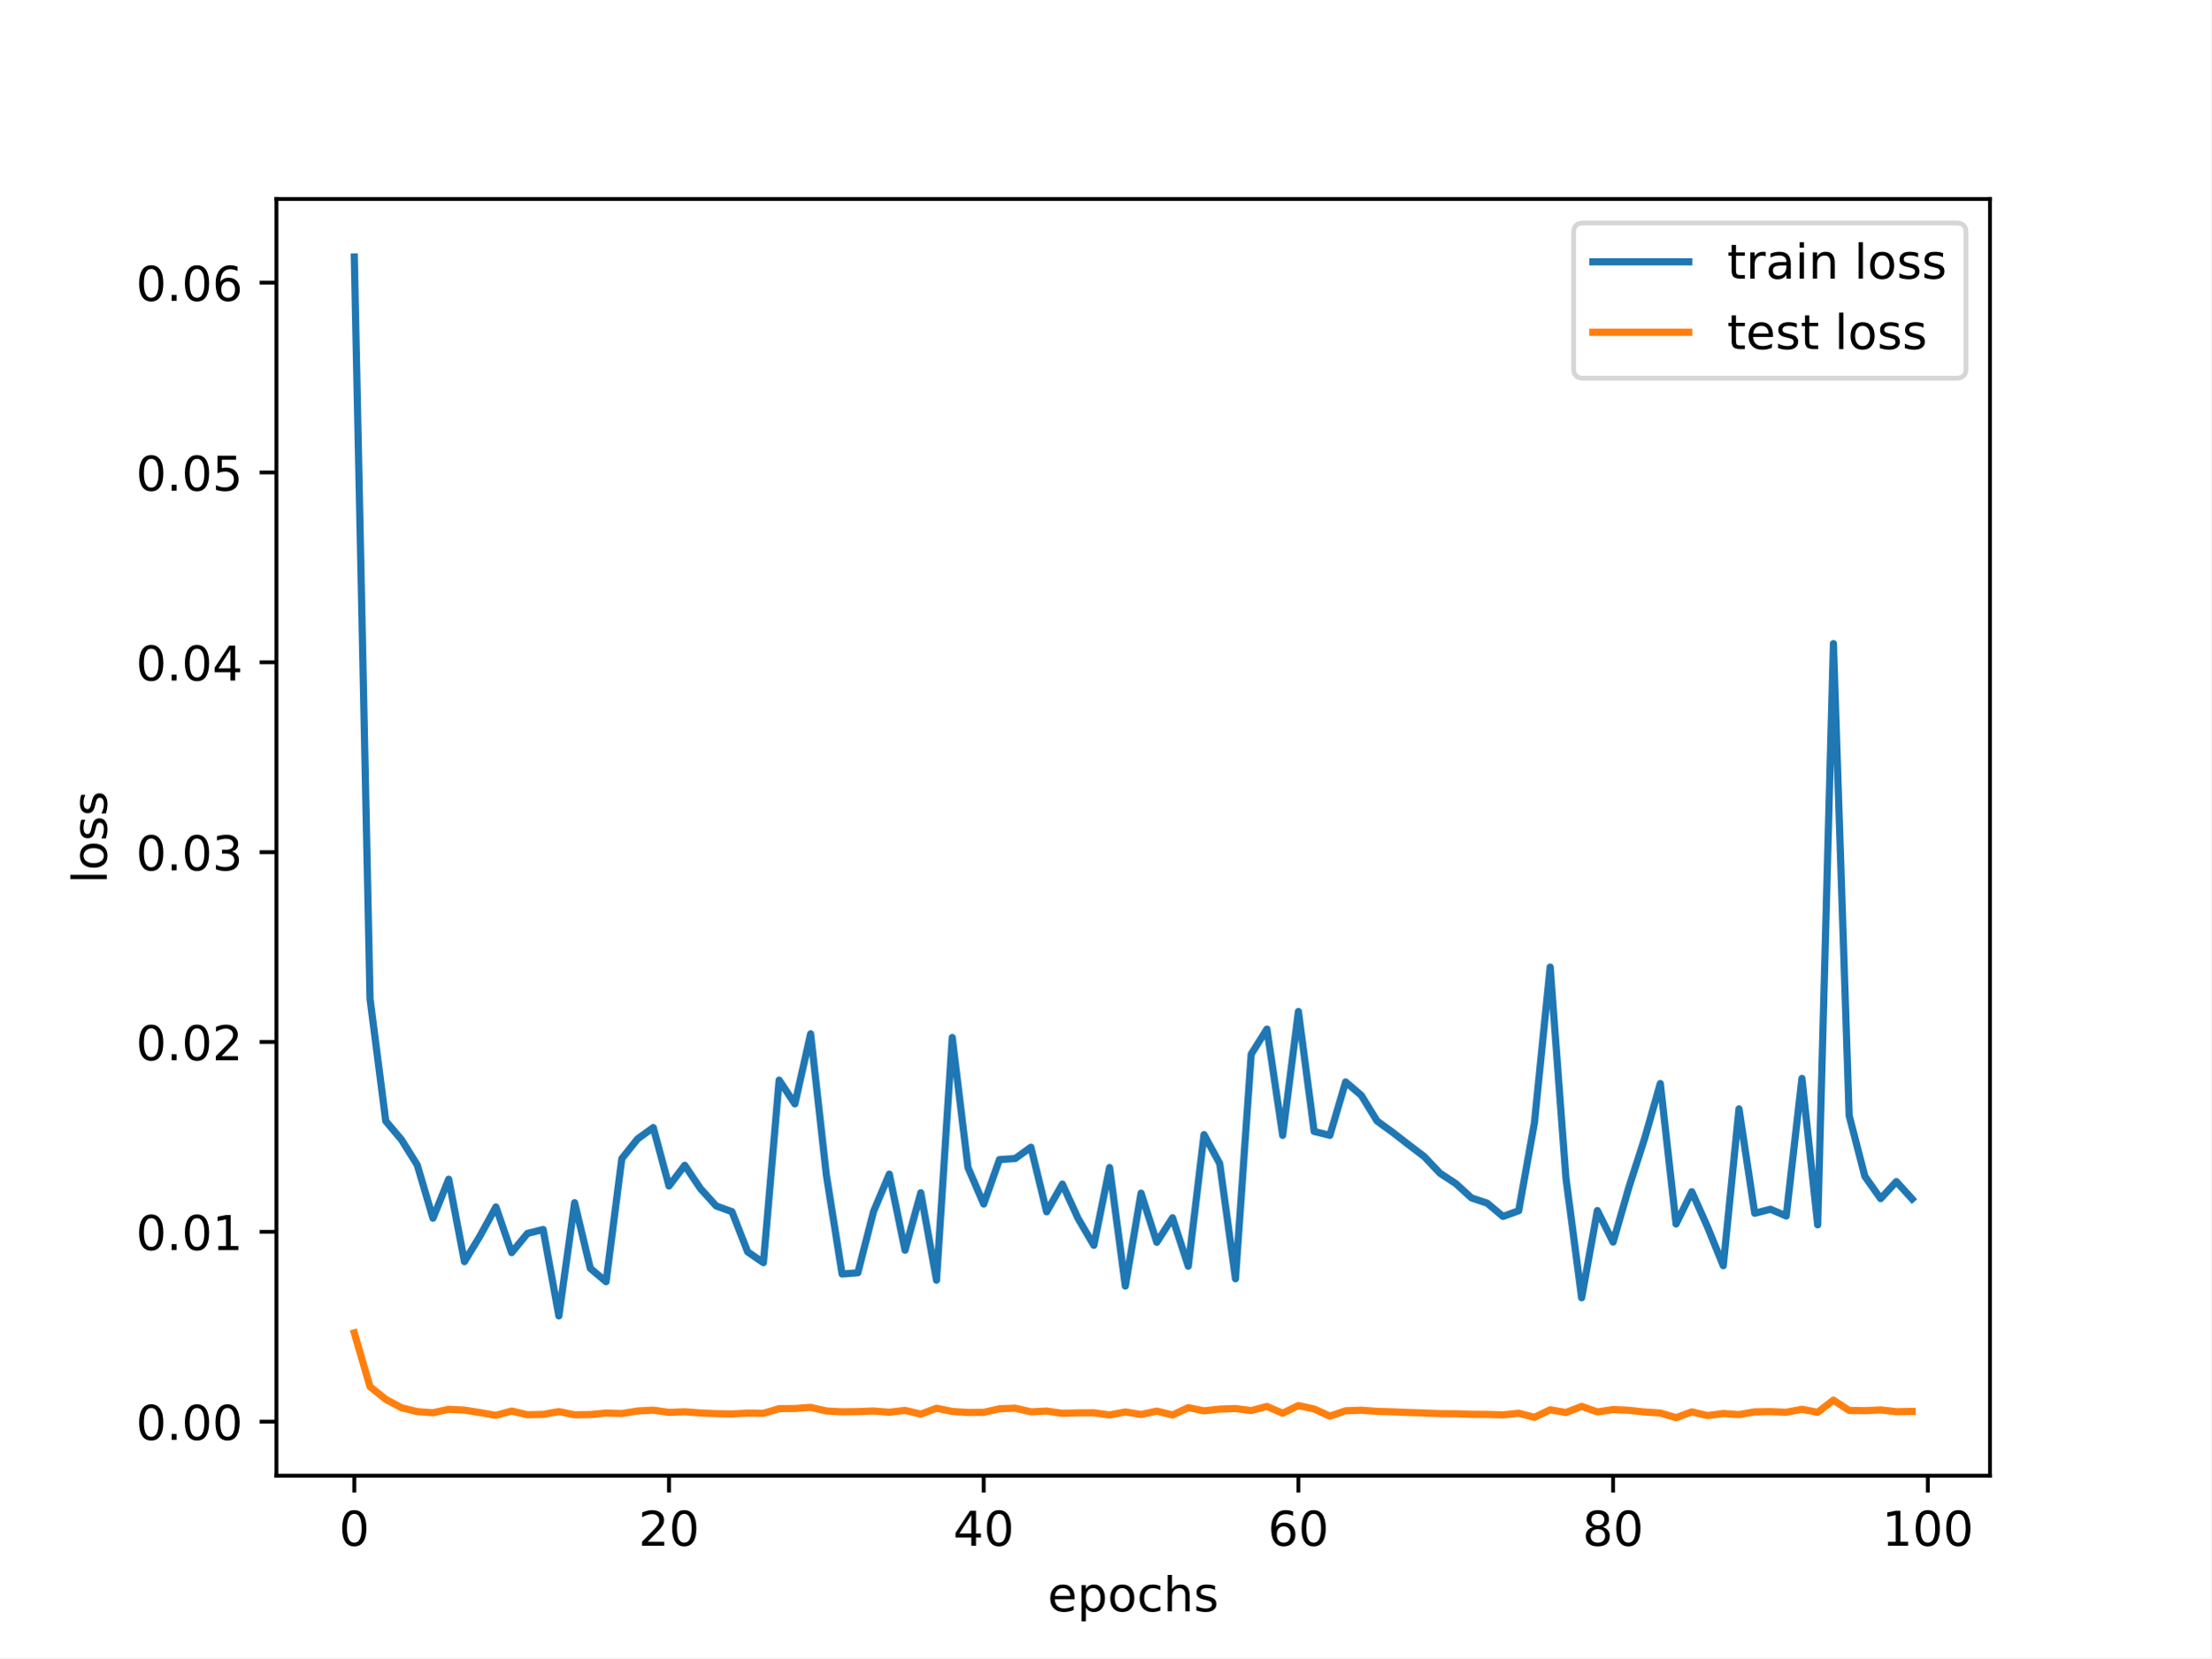
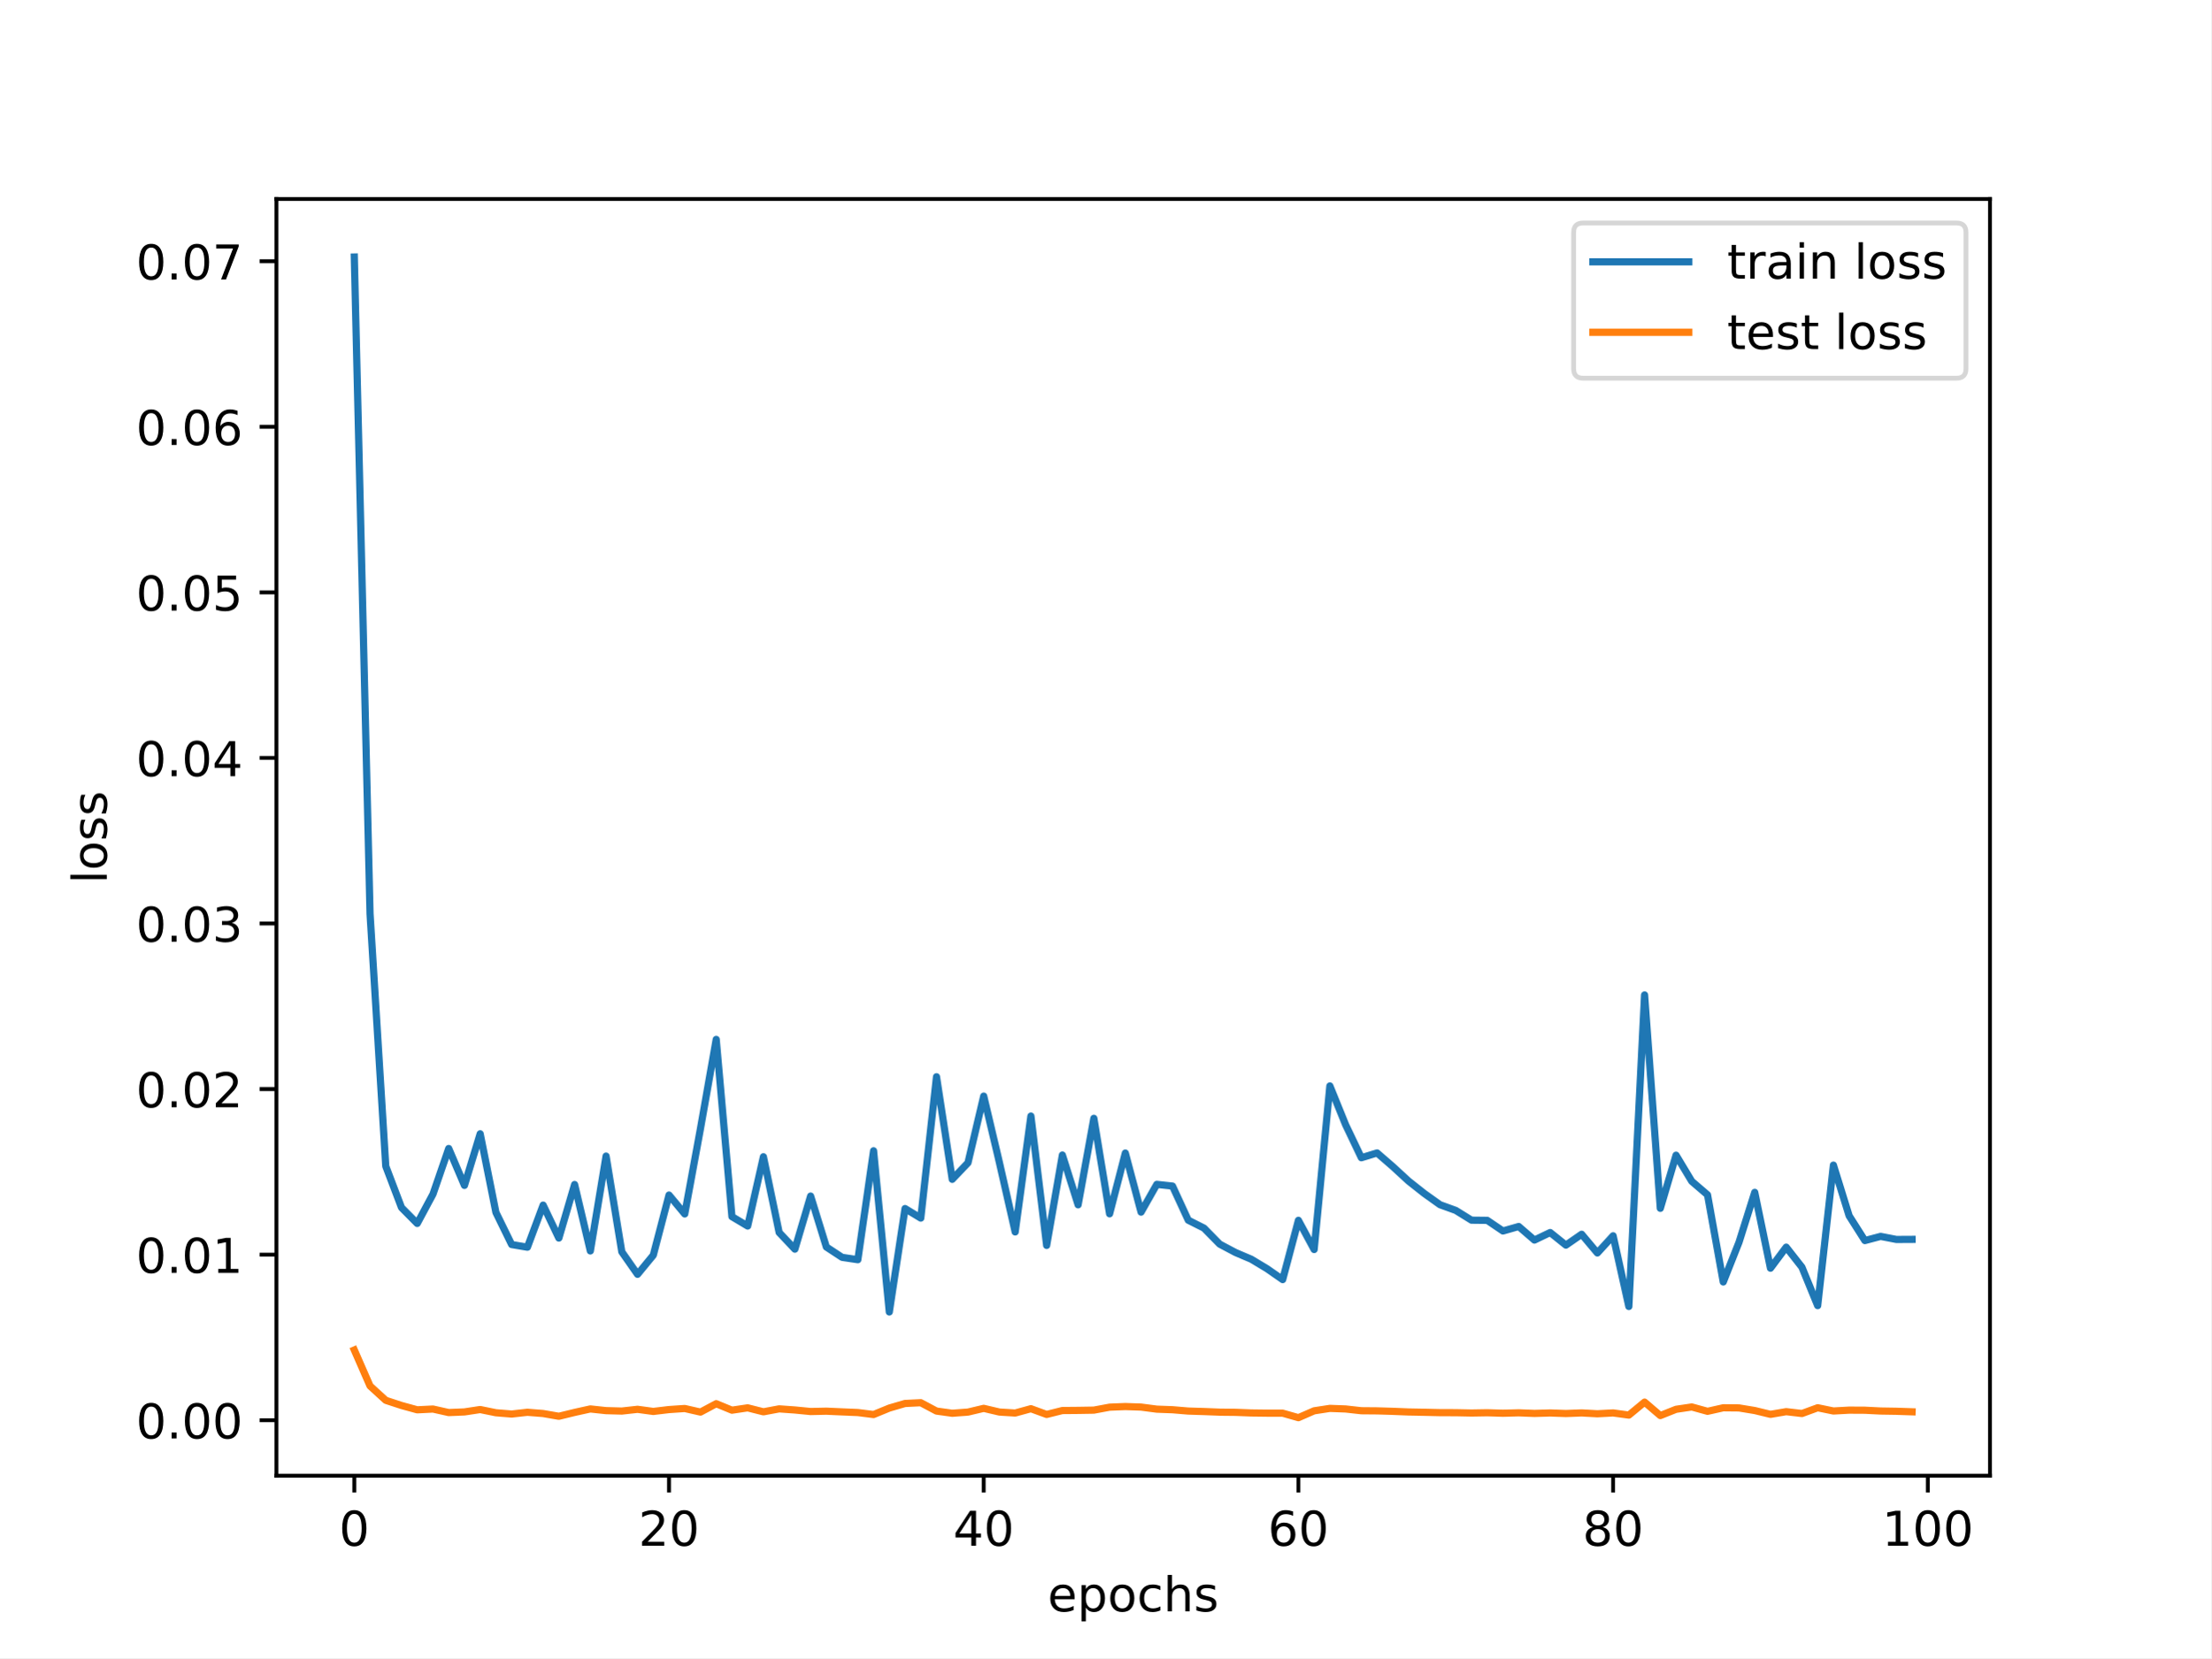
<svg xmlns="http://www.w3.org/2000/svg" xmlns:xlink="http://www.w3.org/1999/xlink" width="460.8pt" height="345.6pt" viewBox="0 0 460.8 345.6" version="1.1">
  <defs>
    <style type="text/css">*{stroke-linejoin: round; stroke-linecap: butt}</style>
  </defs>
  <g id="figure_1">
    <g id="patch_1">
      <path d="M 0 345.6  L 460.8 345.6  L 460.8 0  L 0 0  z " style="fill: #ffffff" />
    </g>
    <g id="axes_1">
      <g id="patch_2">
        <path d="M 57.6 307.584  L 414.72 307.584  L 414.72 41.472  L 57.6 41.472  z " style="fill: #ffffff" />
      </g>
      <g id="matplotlib.axis_1">
        <g id="xtick_1">
          <g id="line2d_1">
            <defs>
-               <path id="mb00615cacd" d="M 0 0  L 0 3.5  " style="stroke: #000000; stroke-width: 0.8" />
-             </defs>
-             <g>
-               <use xlink:href="#mb00615cacd" x="73.833" y="307.584" style="stroke: #000000; stroke-width: 0.8" />
+               <path id="m75b39ba428" d="M 0 0  L 0 3.5  " style="stroke: #000000; stroke-width: 0.8" />
+             </defs>
+             <g>
+               <use xlink:href="#m75b39ba428" x="73.833" y="307.584" style="stroke: #000000; stroke-width: 0.8" />
            </g>
          </g>
          <g id="text_1">
            <g transform="translate(70.65148 322.1824) scale(0.1 -0.1)">
              <defs>
                <path id="DejaVuSans-30" d="M 2034 4250  Q 1547 4250 1301 3770  Q 1056 3291 1056 2328  Q 1056 1369 1301 889  Q 1547 409 2034 409  Q 2525 409 2770 889  Q 3016 1369 3016 2328  Q 3016 3291 2770 3770  Q 2525 4250 2034 4250  z M 2034 4750  Q 2819 4750 3233 4129  Q 3647 3509 3647 2328  Q 3647 1150 3233 529  Q 2819 -91 2034 -91  Q 1250 -91 836 529  Q 422 1150 422 2328  Q 422 3509 836 4129  Q 1250 4750 2034 4750  z " transform="scale(0.015625)" />
              </defs>
              <use xlink:href="#DejaVuSans-30" />
            </g>
          </g>
        </g>
        <g id="xtick_2">
          <g id="line2d_2">
            <g>
-               <use xlink:href="#mb00615cacd" x="139.42" y="307.584" style="stroke: #000000; stroke-width: 0.8" />
+               <use xlink:href="#m75b39ba428" x="139.42" y="307.584" style="stroke: #000000; stroke-width: 0.8" />
            </g>
          </g>
          <g id="text_2">
            <g transform="translate(133.057 322.1824) scale(0.1 -0.1)">
              <defs>
                <path id="DejaVuSans-32" d="M 1228 531  L 3431 531  L 3431 0  L 469 0  L 469 531  Q 828 903 1448 1529  Q 2069 2156 2228 2338  Q 2531 2678 2651 2914  Q 2772 3150 2772 3378  Q 2772 3750 2511 3984  Q 2250 4219 1831 4219  Q 1534 4219 1204 4116  Q 875 4013 500 3803  L 500 4441  Q 881 4594 1212 4672  Q 1544 4750 1819 4750  Q 2544 4750 2975 4387  Q 3406 4025 3406 3419  Q 3406 3131 3298 2873  Q 3191 2616 2906 2266  Q 2828 2175 2409 1742  Q 1991 1309 1228 531  z " transform="scale(0.015625)" />
              </defs>
              <use xlink:href="#DejaVuSans-32" />
              <use xlink:href="#DejaVuSans-30" x="63.623" />
            </g>
          </g>
        </g>
        <g id="xtick_3">
          <g id="line2d_3">
            <g>
-               <use xlink:href="#mb00615cacd" x="205.006" y="307.584" style="stroke: #000000; stroke-width: 0.8" />
+               <use xlink:href="#m75b39ba428" x="205.006" y="307.584" style="stroke: #000000; stroke-width: 0.8" />
            </g>
          </g>
          <g id="text_3">
            <g transform="translate(198.6438 322.1824) scale(0.1 -0.1)">
              <defs>
                <path id="DejaVuSans-34" d="M 2419 4116  L 825 1625  L 2419 1625  L 2419 4116  z M 2253 4666  L 3047 4666  L 3047 1625  L 3713 1625  L 3713 1100  L 3047 1100  L 3047 0  L 2419 0  L 2419 1100  L 313 1100  L 313 1709  L 2253 4666  z " transform="scale(0.015625)" />
              </defs>
              <use xlink:href="#DejaVuSans-34" />
              <use xlink:href="#DejaVuSans-30" x="63.623" />
            </g>
          </g>
        </g>
        <g id="xtick_4">
          <g id="line2d_4">
            <g>
-               <use xlink:href="#mb00615cacd" x="270.593" y="307.584" style="stroke: #000000; stroke-width: 0.8" />
+               <use xlink:href="#m75b39ba428" x="270.593" y="307.584" style="stroke: #000000; stroke-width: 0.8" />
            </g>
          </g>
          <g id="text_4">
            <g transform="translate(264.2306 322.1824) scale(0.1 -0.1)">
              <defs>
                <path id="DejaVuSans-36" d="M 2113 2584  Q 1688 2584 1439 2293  Q 1191 2003 1191 1497  Q 1191 994 1439 701  Q 1688 409 2113 409  Q 2538 409 2786 701  Q 3034 994 3034 1497  Q 3034 2003 2786 2293  Q 2538 2584 2113 2584  z M 3366 4563  L 3366 3988  Q 3128 4100 2886 4159  Q 2644 4219 2406 4219  Q 1781 4219 1451 3797  Q 1122 3375 1075 2522  Q 1259 2794 1537 2939  Q 1816 3084 2150 3084  Q 2853 3084 3261 2657  Q 3669 2231 3669 1497  Q 3669 778 3244 343  Q 2819 -91 2113 -91  Q 1303 -91 875 529  Q 447 1150 447 2328  Q 447 3434 972 4092  Q 1497 4750 2381 4750  Q 2619 4750 2861 4703  Q 3103 4656 3366 4563  z " transform="scale(0.015625)" />
              </defs>
              <use xlink:href="#DejaVuSans-36" />
              <use xlink:href="#DejaVuSans-30" x="63.623" />
            </g>
          </g>
        </g>
        <g id="xtick_5">
          <g id="line2d_5">
            <g>
-               <use xlink:href="#mb00615cacd" x="336.18" y="307.584" style="stroke: #000000; stroke-width: 0.8" />
+               <use xlink:href="#m75b39ba428" x="336.18" y="307.584" style="stroke: #000000; stroke-width: 0.8" />
            </g>
          </g>
          <g id="text_5">
            <g transform="translate(329.8173 322.1824) scale(0.1 -0.1)">
              <defs>
                <path id="DejaVuSans-38" d="M 2034 2216  Q 1584 2216 1326 1975  Q 1069 1734 1069 1313  Q 1069 891 1326 650  Q 1584 409 2034 409  Q 2484 409 2743 651  Q 3003 894 3003 1313  Q 3003 1734 2745 1975  Q 2488 2216 2034 2216  z M 1403 2484  Q 997 2584 770 2862  Q 544 3141 544 3541  Q 544 4100 942 4425  Q 1341 4750 2034 4750  Q 2731 4750 3128 4425  Q 3525 4100 3525 3541  Q 3525 3141 3298 2862  Q 3072 2584 2669 2484  Q 3125 2378 3379 2068  Q 3634 1759 3634 1313  Q 3634 634 3220 271  Q 2806 -91 2034 -91  Q 1263 -91 848 271  Q 434 634 434 1313  Q 434 1759 690 2068  Q 947 2378 1403 2484  z M 1172 3481  Q 1172 3119 1398 2916  Q 1625 2713 2034 2713  Q 2441 2713 2670 2916  Q 2900 3119 2900 3481  Q 2900 3844 2670 4047  Q 2441 4250 2034 4250  Q 1625 4250 1398 4047  Q 1172 3844 1172 3481  z " transform="scale(0.015625)" />
              </defs>
              <use xlink:href="#DejaVuSans-38" />
              <use xlink:href="#DejaVuSans-30" x="63.623" />
            </g>
          </g>
        </g>
        <g id="xtick_6">
          <g id="line2d_6">
            <g>
-               <use xlink:href="#mb00615cacd" x="401.767" y="307.584" style="stroke: #000000; stroke-width: 0.8" />
+               <use xlink:href="#m75b39ba428" x="401.767" y="307.584" style="stroke: #000000; stroke-width: 0.8" />
            </g>
          </g>
          <g id="text_6">
            <g transform="translate(392.2229 322.1824) scale(0.1 -0.1)">
              <defs>
                <path id="DejaVuSans-31" d="M 794 531  L 1825 531  L 1825 4091  L 703 3866  L 703 4441  L 1819 4666  L 2450 4666  L 2450 531  L 3481 531  L 3481 0  L 794 0  L 794 531  z " transform="scale(0.015625)" />
              </defs>
              <use xlink:href="#DejaVuSans-31" />
              <use xlink:href="#DejaVuSans-30" x="63.623" />
              <use xlink:href="#DejaVuSans-30" x="127.246" />
            </g>
          </g>
        </g>
        <g id="text_7">
          <g transform="translate(218.3272 335.8606) scale(0.1 -0.1)">
            <defs>
              <path id="DejaVuSans-65" d="M 3597 1894  L 3597 1613  L 953 1613  Q 991 1019 1311 708  Q 1631 397 2203 397  Q 2534 397 2845 478  Q 3156 559 3463 722  L 3463 178  Q 3153 47 2828 -22  Q 2503 -91 2169 -91  Q 1331 -91 842 396  Q 353 884 353 1716  Q 353 2575 817 3079  Q 1281 3584 2069 3584  Q 2775 3584 3186 3129  Q 3597 2675 3597 1894  z M 3022 2063  Q 3016 2534 2758 2815  Q 2500 3097 2075 3097  Q 1594 3097 1305 2825  Q 1016 2553 972 2059  L 3022 2063  z " transform="scale(0.015625)" />
              <path id="DejaVuSans-70" d="M 1159 525  L 1159 -1331  L 581 -1331  L 581 3500  L 1159 3500  L 1159 2969  Q 1341 3281 1617 3432  Q 1894 3584 2278 3584  Q 2916 3584 3314 3078  Q 3713 2572 3713 1747  Q 3713 922 3314 415  Q 2916 -91 2278 -91  Q 1894 -91 1617 61  Q 1341 213 1159 525  z M 3116 1747  Q 3116 2381 2855 2742  Q 2594 3103 2138 3103  Q 1681 3103 1420 2742  Q 1159 2381 1159 1747  Q 1159 1113 1420 752  Q 1681 391 2138 391  Q 2594 391 2855 752  Q 3116 1113 3116 1747  z " transform="scale(0.015625)" />
              <path id="DejaVuSans-6f" d="M 1959 3097  Q 1497 3097 1228 2736  Q 959 2375 959 1747  Q 959 1119 1226 758  Q 1494 397 1959 397  Q 2419 397 2687 759  Q 2956 1122 2956 1747  Q 2956 2369 2687 2733  Q 2419 3097 1959 3097  z M 1959 3584  Q 2709 3584 3137 3096  Q 3566 2609 3566 1747  Q 3566 888 3137 398  Q 2709 -91 1959 -91  Q 1206 -91 779 398  Q 353 888 353 1747  Q 353 2609 779 3096  Q 1206 3584 1959 3584  z " transform="scale(0.015625)" />
              <path id="DejaVuSans-63" d="M 3122 3366  L 3122 2828  Q 2878 2963 2633 3030  Q 2388 3097 2138 3097  Q 1578 3097 1268 2742  Q 959 2388 959 1747  Q 959 1106 1268 751  Q 1578 397 2138 397  Q 2388 397 2633 464  Q 2878 531 3122 666  L 3122 134  Q 2881 22 2623 -34  Q 2366 -91 2075 -91  Q 1284 -91 818 406  Q 353 903 353 1747  Q 353 2603 823 3093  Q 1294 3584 2113 3584  Q 2378 3584 2631 3529  Q 2884 3475 3122 3366  z " transform="scale(0.015625)" />
              <path id="DejaVuSans-68" d="M 3513 2113  L 3513 0  L 2938 0  L 2938 2094  Q 2938 2591 2744 2837  Q 2550 3084 2163 3084  Q 1697 3084 1428 2787  Q 1159 2491 1159 1978  L 1159 0  L 581 0  L 581 4863  L 1159 4863  L 1159 2956  Q 1366 3272 1645 3428  Q 1925 3584 2291 3584  Q 2894 3584 3203 3211  Q 3513 2838 3513 2113  z " transform="scale(0.015625)" />
              <path id="DejaVuSans-73" d="M 2834 3397  L 2834 2853  Q 2591 2978 2328 3040  Q 2066 3103 1784 3103  Q 1356 3103 1142 2972  Q 928 2841 928 2578  Q 928 2378 1081 2264  Q 1234 2150 1697 2047  L 1894 2003  Q 2506 1872 2764 1633  Q 3022 1394 3022 966  Q 3022 478 2636 193  Q 2250 -91 1575 -91  Q 1294 -91 989 -36  Q 684 19 347 128  L 347 722  Q 666 556 975 473  Q 1284 391 1588 391  Q 1994 391 2212 530  Q 2431 669 2431 922  Q 2431 1156 2273 1281  Q 2116 1406 1581 1522  L 1381 1569  Q 847 1681 609 1914  Q 372 2147 372 2553  Q 372 3047 722 3315  Q 1072 3584 1716 3584  Q 2034 3584 2315 3537  Q 2597 3491 2834 3397  z " transform="scale(0.015625)" />
            </defs>
            <use xlink:href="#DejaVuSans-65" />
            <use xlink:href="#DejaVuSans-70" x="61.523" />
            <use xlink:href="#DejaVuSans-6f" x="125" />
            <use xlink:href="#DejaVuSans-63" x="186.182" />
            <use xlink:href="#DejaVuSans-68" x="241.162" />
            <use xlink:href="#DejaVuSans-73" x="304.541" />
          </g>
        </g>
      </g>
      <g id="matplotlib.axis_2">
        <g id="ytick_1">
          <g id="line2d_7">
            <defs>
-               <path id="mb4754ecb9a" d="M 0 0  L -3.5 0  " style="stroke: #000000; stroke-width: 0.8" />
-             </defs>
-             <g>
-               <use xlink:href="#mb4754ecb9a" x="57.6" y="296.323" style="stroke: #000000; stroke-width: 0.8" />
+               <path id="m80fe37de23" d="M 0 0  L -3.5 0  " style="stroke: #000000; stroke-width: 0.8" />
+             </defs>
+             <g>
+               <use xlink:href="#m80fe37de23" x="57.6" y="296.02" style="stroke: #000000; stroke-width: 0.8" />
            </g>
          </g>
          <g id="text_8">
-             <g transform="translate(28.33438 300.1219) scale(0.1 -0.1)">
+             <g transform="translate(28.33438 299.8187) scale(0.1 -0.1)">
              <defs>
                <path id="DejaVuSans-2e" d="M 684 794  L 1344 794  L 1344 0  L 684 0  L 684 794  z " transform="scale(0.015625)" />
              </defs>
              <use xlink:href="#DejaVuSans-30" />
              <use xlink:href="#DejaVuSans-2e" x="63.623" />
              <use xlink:href="#DejaVuSans-30" x="95.41" />
              <use xlink:href="#DejaVuSans-30" x="159.033" />
            </g>
          </g>
        </g>
        <g id="ytick_2">
          <g id="line2d_8">
            <g>
-               <use xlink:href="#mb4754ecb9a" x="57.6" y="256.753" style="stroke: #000000; stroke-width: 0.8" />
+               <use xlink:href="#m80fe37de23" x="57.6" y="261.508" style="stroke: #000000; stroke-width: 0.8" />
            </g>
          </g>
          <g id="text_9">
-             <g transform="translate(28.33438 260.5517) scale(0.1 -0.1)">
+             <g transform="translate(28.33438 265.3069) scale(0.1 -0.1)">
              <use xlink:href="#DejaVuSans-30" />
              <use xlink:href="#DejaVuSans-2e" x="63.623" />
              <use xlink:href="#DejaVuSans-30" x="95.41" />
              <use xlink:href="#DejaVuSans-31" x="159.033" />
            </g>
          </g>
        </g>
        <g id="ytick_3">
          <g id="line2d_9">
            <g>
-               <use xlink:href="#mb4754ecb9a" x="57.6" y="217.182" style="stroke: #000000; stroke-width: 0.8" />
+               <use xlink:href="#m80fe37de23" x="57.6" y="226.996" style="stroke: #000000; stroke-width: 0.8" />
            </g>
          </g>
          <g id="text_10">
-             <g transform="translate(28.33438 220.9816) scale(0.1 -0.1)">
+             <g transform="translate(28.33438 230.7951) scale(0.1 -0.1)">
              <use xlink:href="#DejaVuSans-30" />
              <use xlink:href="#DejaVuSans-2e" x="63.623" />
              <use xlink:href="#DejaVuSans-30" x="95.41" />
              <use xlink:href="#DejaVuSans-32" x="159.033" />
            </g>
          </g>
        </g>
        <g id="ytick_4">
          <g id="line2d_10">
            <g>
-               <use xlink:href="#mb4754ecb9a" x="57.6" y="177.612" style="stroke: #000000; stroke-width: 0.8" />
+               <use xlink:href="#m80fe37de23" x="57.6" y="192.484" style="stroke: #000000; stroke-width: 0.8" />
            </g>
          </g>
          <g id="text_11">
-             <g transform="translate(28.33438 181.4114) scale(0.1 -0.1)">
+             <g transform="translate(28.33438 196.2834) scale(0.1 -0.1)">
              <defs>
                <path id="DejaVuSans-33" d="M 2597 2516  Q 3050 2419 3304 2112  Q 3559 1806 3559 1356  Q 3559 666 3084 287  Q 2609 -91 1734 -91  Q 1441 -91 1130 -33  Q 819 25 488 141  L 488 750  Q 750 597 1062 519  Q 1375 441 1716 441  Q 2309 441 2620 675  Q 2931 909 2931 1356  Q 2931 1769 2642 2001  Q 2353 2234 1838 2234  L 1294 2234  L 1294 2753  L 1863 2753  Q 2328 2753 2575 2939  Q 2822 3125 2822 3475  Q 2822 3834 2567 4026  Q 2313 4219 1838 4219  Q 1578 4219 1281 4162  Q 984 4106 628 3988  L 628 4550  Q 988 4650 1302 4700  Q 1616 4750 1894 4750  Q 2613 4750 3031 4423  Q 3450 4097 3450 3541  Q 3450 3153 3228 2886  Q 3006 2619 2597 2516  z " transform="scale(0.015625)" />
              </defs>
              <use xlink:href="#DejaVuSans-30" />
              <use xlink:href="#DejaVuSans-2e" x="63.623" />
              <use xlink:href="#DejaVuSans-30" x="95.41" />
              <use xlink:href="#DejaVuSans-33" x="159.033" />
            </g>
          </g>
        </g>
        <g id="ytick_5">
          <g id="line2d_11">
            <g>
-               <use xlink:href="#mb4754ecb9a" x="57.6" y="138.042" style="stroke: #000000; stroke-width: 0.8" />
+               <use xlink:href="#m80fe37de23" x="57.6" y="157.972" style="stroke: #000000; stroke-width: 0.8" />
            </g>
          </g>
          <g id="text_12">
-             <g transform="translate(28.33438 141.8412) scale(0.1 -0.1)">
+             <g transform="translate(28.33438 161.7716) scale(0.1 -0.1)">
              <use xlink:href="#DejaVuSans-30" />
              <use xlink:href="#DejaVuSans-2e" x="63.623" />
              <use xlink:href="#DejaVuSans-30" x="95.41" />
              <use xlink:href="#DejaVuSans-34" x="159.033" />
            </g>
          </g>
        </g>
        <g id="ytick_6">
          <g id="line2d_12">
            <g>
-               <use xlink:href="#mb4754ecb9a" x="57.6" y="98.472" style="stroke: #000000; stroke-width: 0.8" />
+               <use xlink:href="#m80fe37de23" x="57.6" y="123.461" style="stroke: #000000; stroke-width: 0.8" />
            </g>
          </g>
          <g id="text_13">
-             <g transform="translate(28.33438 102.2711) scale(0.1 -0.1)">
+             <g transform="translate(28.33438 127.2598) scale(0.1 -0.1)">
              <defs>
                <path id="DejaVuSans-35" d="M 691 4666  L 3169 4666  L 3169 4134  L 1269 4134  L 1269 2991  Q 1406 3038 1543 3061  Q 1681 3084 1819 3084  Q 2600 3084 3056 2656  Q 3513 2228 3513 1497  Q 3513 744 3044 326  Q 2575 -91 1722 -91  Q 1428 -91 1123 -41  Q 819 9 494 109  L 494 744  Q 775 591 1075 516  Q 1375 441 1709 441  Q 2250 441 2565 725  Q 2881 1009 2881 1497  Q 2881 1984 2565 2268  Q 2250 2553 1709 2553  Q 1456 2553 1204 2497  Q 953 2441 691 2322  L 691 4666  z " transform="scale(0.015625)" />
              </defs>
              <use xlink:href="#DejaVuSans-30" />
              <use xlink:href="#DejaVuSans-2e" x="63.623" />
              <use xlink:href="#DejaVuSans-30" x="95.41" />
              <use xlink:href="#DejaVuSans-35" x="159.033" />
            </g>
          </g>
        </g>
        <g id="ytick_7">
          <g id="line2d_13">
            <g>
-               <use xlink:href="#mb4754ecb9a" x="57.6" y="58.902" style="stroke: #000000; stroke-width: 0.8" />
+               <use xlink:href="#m80fe37de23" x="57.6" y="88.949" style="stroke: #000000; stroke-width: 0.8" />
            </g>
          </g>
          <g id="text_14">
-             <g transform="translate(28.33438 62.70089) scale(0.1 -0.1)">
+             <g transform="translate(28.33438 92.74797) scale(0.1 -0.1)">
              <use xlink:href="#DejaVuSans-30" />
              <use xlink:href="#DejaVuSans-2e" x="63.623" />
              <use xlink:href="#DejaVuSans-30" x="95.41" />
              <use xlink:href="#DejaVuSans-36" x="159.033" />
            </g>
          </g>
        </g>
-         <g id="text_15">
+         <g id="ytick_8">
+           <g id="line2d_14">
+             <g>
+               <use xlink:href="#m80fe37de23" x="57.6" y="54.437" style="stroke: #000000; stroke-width: 0.8" />
+             </g>
+           </g>
+           <g id="text_15">
+             <g transform="translate(28.33438 58.23618) scale(0.1 -0.1)">
+               <defs>
+                 <path id="DejaVuSans-37" d="M 525 4666  L 3525 4666  L 3525 4397  L 1831 0  L 1172 0  L 2766 4134  L 525 4134  L 525 4666  z " transform="scale(0.015625)" />
+               </defs>
+               <use xlink:href="#DejaVuSans-30" />
+               <use xlink:href="#DejaVuSans-2e" x="63.623" />
+               <use xlink:href="#DejaVuSans-30" x="95.41" />
+               <use xlink:href="#DejaVuSans-37" x="159.033" />
+             </g>
+           </g>
+         </g>
+         <g id="text_16">
          <g transform="translate(22.25469 184.1858) rotate(-90) scale(0.1 -0.1)">
            <defs>
              <path id="DejaVuSans-6c" d="M 603 4863  L 1178 4863  L 1178 0  L 603 0  L 603 4863  z " transform="scale(0.015625)" />
            </defs>
            <use xlink:href="#DejaVuSans-6c" />
            <use xlink:href="#DejaVuSans-6f" x="27.783" />
            <use xlink:href="#DejaVuSans-73" x="88.965" />
            <use xlink:href="#DejaVuSans-73" x="141.064" />
          </g>
        </g>
      </g>
-       <g id="line2d_14">
-         <path d="M 73.833 53.568  L 77.112 208.176  L 80.391 233.666  L 83.671 237.553  L 86.95 242.816  L 90.229 253.917  L 93.509 245.783  L 96.788 262.969  L 100.067 257.558  L 103.347 251.568  L 106.626 261.091  L 109.905 257.096  L 113.185 256.266  L 116.464 274.282  L 119.743 250.685  L 123.023 264.374  L 126.302 267.143  L 129.581 241.505  L 132.861 237.396  L 136.14 235.023  L 139.42 247.202  L 142.699 242.881  L 145.978 247.744  L 149.258 251.362  L 152.537 252.548  L 155.816 260.934  L 159.096 263.185  L 162.375 225.13  L 165.654 230.089  L 168.934 215.484  L 172.213 244.916  L 175.492 265.543  L 178.772 265.287  L 182.051 252.498  L 185.33 244.725  L 188.61 260.586  L 191.889 248.613  L 195.168 266.834  L 198.448 216.252  L 201.727 243.343  L 205.006 250.965  L 208.286 241.697  L 211.565 241.478  L 214.844 239.119  L 218.124 252.582  L 221.403 246.809  L 224.682 253.974  L 227.962 259.567  L 231.241 243.351  L 234.52 268.058  L 237.8 248.688  L 241.079 258.941  L 244.358 253.832  L 247.638 263.92  L 250.917 236.49  L 254.196 242.529  L 257.476 266.535  L 260.755 219.731  L 264.034 214.495  L 267.314 236.652  L 270.593 210.824  L 273.872 235.831  L 277.152 236.64  L 280.431 225.508  L 283.71 228.32  L 286.99 233.662  L 290.269 236.04  L 293.548 238.588  L 296.828 241.079  L 300.107 244.547  L 303.386 246.691  L 306.666 249.685  L 309.945 250.781  L 313.224 253.543  L 316.504 252.363  L 319.783 234.004  L 323.062 201.566  L 326.342 245.477  L 329.621 270.5  L 332.9 252.319  L 336.18 258.897  L 339.459 247.501  L 342.739 237.323  L 346.018 225.847  L 349.297 255.122  L 352.577 248.397  L 355.856 255.742  L 359.135 263.814  L 362.415 231.132  L 365.694 252.883  L 368.973 252.039  L 372.253 253.456  L 375.532 224.779  L 378.811 255.298  L 382.091 134.142  L 385.37 232.52  L 388.649 245.195  L 391.929 249.836  L 395.208 246.286  L 398.487 249.896  " clip-path="url(#ped03bb0a7e)" style="fill: none; stroke: #1f77b4; stroke-width: 1.5; stroke-linecap: square" />
-       </g>
      <g id="line2d_15">
-         <path d="M 73.833 277.81  L 77.112 289.038  L 80.391 291.664  L 83.671 293.419  L 86.95 294.225  L 90.229 294.467  L 93.509 293.74  L 96.788 293.914  L 100.067 294.433  L 103.347 295.004  L 106.626 294.109  L 109.905 294.878  L 113.185 294.806  L 116.464 294.221  L 119.743 294.891  L 123.023 294.837  L 126.302 294.522  L 129.581 294.628  L 132.861 294.099  L 136.14 293.925  L 139.42 294.389  L 142.699 294.261  L 145.978 294.505  L 149.258 294.655  L 152.537 294.717  L 155.816 294.539  L 159.096 294.584  L 162.375 293.608  L 165.654 293.58  L 168.934 293.335  L 172.213 294.09  L 175.492 294.266  L 178.772 294.222  L 182.051 294.097  L 185.33 294.357  L 188.61 293.97  L 191.889 294.753  L 195.168 293.521  L 198.448 294.191  L 201.727 294.406  L 205.006 294.38  L 208.286 293.635  L 211.565 293.509  L 214.844 294.269  L 218.124 294.109  L 221.403 294.585  L 224.682 294.484  L 227.962 294.473  L 231.241 294.921  L 234.52 294.301  L 237.8 294.829  L 241.079 294.121  L 244.358 294.933  L 247.638 293.395  L 250.917 294.067  L 254.196 293.702  L 257.476 293.587  L 260.755 294.008  L 264.034 293.143  L 267.314 294.56  L 270.593 292.962  L 273.872 293.681  L 277.152 295.166  L 280.431 294.047  L 283.71 293.934  L 286.99 294.171  L 290.269 294.277  L 293.548 294.411  L 296.828 294.521  L 300.107 294.649  L 303.386 294.671  L 306.666 294.785  L 309.945 294.806  L 313.224 294.912  L 316.504 294.564  L 319.783 295.417  L 323.062 293.847  L 326.342 294.41  L 329.621 293.141  L 332.9 294.282  L 336.18 293.799  L 339.459 293.951  L 342.739 294.307  L 346.018 294.52  L 349.297 295.488  L 352.577 294.283  L 355.856 295.05  L 359.135 294.618  L 362.415 294.851  L 365.694 294.275  L 368.973 294.228  L 372.253 294.36  L 375.532 293.739  L 378.811 294.372  L 382.091 291.834  L 385.37 293.989  L 388.649 294.027  L 391.929 293.872  L 395.208 294.239  L 398.487 294.183  " clip-path="url(#ped03bb0a7e)" style="fill: none; stroke: #ff7f0e; stroke-width: 1.5; stroke-linecap: square" />
+         <path d="M 73.833 53.568  L 77.112 190.451  L 80.391 243.075  L 83.671 251.699  L 86.95 255.01  L 90.229 248.896  L 93.509 239.385  L 96.788 247.077  L 100.067 236.322  L 103.347 252.708  L 106.626 259.403  L 109.905 259.962  L 113.185 251.185  L 116.464 258.057  L 119.743 246.891  L 123.023 260.738  L 126.302 240.966  L 129.581 260.917  L 132.861 265.61  L 136.14 261.628  L 139.42 249.086  L 142.699 253.028  L 145.978 235.223  L 149.258 216.646  L 152.537 253.59  L 155.816 255.543  L 159.096 241.106  L 162.375 256.89  L 165.654 260.364  L 168.934 249.3  L 172.213 259.915  L 175.492 262.071  L 178.772 262.566  L 182.051 239.863  L 185.33 273.456  L 188.61 251.9  L 191.889 253.891  L 195.168 224.432  L 198.448 245.809  L 201.727 242.365  L 205.006 228.462  L 208.286 242.348  L 211.565 256.777  L 214.844 232.627  L 218.124 259.588  L 221.403 240.746  L 224.682 251.126  L 227.962 233.091  L 231.241 253.003  L 234.52 240.337  L 237.8 252.648  L 241.079 246.861  L 244.358 247.217  L 247.638 254.332  L 250.917 255.98  L 254.196 259.32  L 257.476 261.062  L 260.755 262.458  L 264.034 264.428  L 267.314 266.709  L 270.593 254.358  L 273.872 260.441  L 277.152 226.343  L 280.431 234.436  L 283.71 241.309  L 286.99 240.312  L 290.269 243.153  L 293.548 246.172  L 296.828 248.762  L 300.107 251.105  L 303.386 252.291  L 306.666 254.325  L 309.945 254.361  L 313.224 256.583  L 316.504 255.642  L 319.783 258.473  L 323.062 256.896  L 326.342 259.527  L 329.621 257.258  L 332.9 261.16  L 336.18 257.578  L 339.459 272.315  L 342.739 207.375  L 346.018 251.858  L 349.297 240.78  L 352.577 246.23  L 355.856 249.043  L 359.135 267.205  L 362.415 258.933  L 365.694 248.529  L 368.973 264.338  L 372.253 259.946  L 375.532 264.127  L 378.811 272.138  L 382.091 242.848  L 385.37 253.411  L 388.649 258.574  L 391.929 257.705  L 395.208 258.343  L 398.487 258.325  " clip-path="url(#p72c59178a6)" style="fill: none; stroke: #1f77b4; stroke-width: 1.5; stroke-linecap: square" />
+       </g>
+       <g id="line2d_16">
+         <path d="M 73.833 281.387  L 77.112 288.878  L 80.391 291.87  L 83.671 292.95  L 86.95 293.849  L 90.229 293.688  L 93.509 294.428  L 96.788 294.294  L 100.067 293.791  L 103.347 294.466  L 106.626 294.734  L 109.905 294.368  L 113.185 294.626  L 116.464 295.199  L 119.743 294.397  L 123.023 293.668  L 126.302 294.021  L 129.581 294.112  L 132.861 293.744  L 136.14 294.192  L 139.42 293.799  L 142.699 293.576  L 145.978 294.329  L 149.258 292.579  L 152.537 293.927  L 155.816 293.439  L 159.096 294.27  L 162.375 293.651  L 165.654 293.886  L 168.934 294.208  L 172.213 294.136  L 175.492 294.285  L 178.772 294.423  L 182.051 294.839  L 185.33 293.49  L 188.61 292.531  L 191.889 292.371  L 195.168 294.113  L 198.448 294.572  L 201.727 294.327  L 205.006 293.544  L 208.286 294.32  L 211.565 294.524  L 214.844 293.619  L 218.124 294.821  L 221.403 293.999  L 224.682 293.97  L 227.962 293.916  L 231.241 293.302  L 234.52 293.169  L 237.8 293.282  L 241.079 293.713  L 244.358 293.833  L 247.638 294.111  L 250.917 294.213  L 254.196 294.343  L 257.476 294.379  L 260.755 294.508  L 264.034 294.55  L 267.314 294.555  L 270.593 295.488  L 273.872 294.059  L 277.152 293.552  L 280.431 293.675  L 283.71 294.044  L 286.99 294.072  L 290.269 294.169  L 293.548 294.304  L 296.828 294.367  L 300.107 294.445  L 303.386 294.453  L 306.666 294.521  L 309.945 294.465  L 313.224 294.565  L 316.504 294.48  L 319.783 294.606  L 323.062 294.51  L 326.342 294.626  L 329.621 294.5  L 332.9 294.679  L 336.18 294.502  L 339.459 294.954  L 342.739 292.246  L 346.018 295.052  L 349.297 293.743  L 352.577 293.257  L 355.856 294.167  L 359.135 293.427  L 362.415 293.459  L 365.694 294.002  L 368.973 294.8  L 372.253 294.239  L 375.532 294.626  L 378.811 293.42  L 382.091 294.099  L 385.37 293.918  L 388.649 293.936  L 391.929 294.103  L 395.208 294.156  L 398.487 294.269  " clip-path="url(#p72c59178a6)" style="fill: none; stroke: #ff7f0e; stroke-width: 1.5; stroke-linecap: square" />
      </g>
      <g id="patch_3">
        <path d="M 57.6 307.584  L 57.6 41.472  " style="fill: none; stroke: #000000; stroke-width: 0.8; stroke-linejoin: miter; stroke-linecap: square" />
      </g>
      <g id="patch_4">
        <path d="M 414.72 307.584  L 414.72 41.472  " style="fill: none; stroke: #000000; stroke-width: 0.8; stroke-linejoin: miter; stroke-linecap: square" />
      </g>
      <g id="patch_5">
        <path d="M 57.6 307.584  L 414.72 307.584  " style="fill: none; stroke: #000000; stroke-width: 0.8; stroke-linejoin: miter; stroke-linecap: square" />
      </g>
      <g id="patch_6">
        <path d="M 57.6 41.472  L 414.72 41.472  " style="fill: none; stroke: #000000; stroke-width: 0.8; stroke-linejoin: miter; stroke-linecap: square" />
      </g>
      <g id="legend_1">
        <g id="patch_7">
          <path d="M 329.951 78.828  L 407.72 78.828  Q 409.72 78.828 409.72 76.828  L 409.72 48.472  Q 409.72 46.472 407.72 46.472  L 329.951 46.472  Q 327.951 46.472 327.951 48.472  L 327.951 76.828  Q 327.951 78.828 329.951 78.828  z " style="fill: #ffffff; opacity: 0.8; stroke: #cccccc; stroke-linejoin: miter" />
        </g>
-         <g id="line2d_16">
+         <g id="line2d_17">
          <path d="M 331.951 54.57  L 341.951 54.57  L 351.951 54.57  " style="fill: none; stroke: #1f77b4; stroke-width: 1.5; stroke-linecap: square" />
        </g>
-         <g id="text_16">
+         <g id="text_17">
          <g transform="translate(359.9513 58.07044) scale(0.1 -0.1)">
            <defs>
              <path id="DejaVuSans-74" d="M 1172 4494  L 1172 3500  L 2356 3500  L 2356 3053  L 1172 3053  L 1172 1153  Q 1172 725 1289 603  Q 1406 481 1766 481  L 2356 481  L 2356 0  L 1766 0  Q 1100 0 847 248  Q 594 497 594 1153  L 594 3053  L 172 3053  L 172 3500  L 594 3500  L 594 4494  L 1172 4494  z " transform="scale(0.015625)" />
              <path id="DejaVuSans-72" d="M 2631 2963  Q 2534 3019 2420 3045  Q 2306 3072 2169 3072  Q 1681 3072 1420 2755  Q 1159 2438 1159 1844  L 1159 0  L 581 0  L 581 3500  L 1159 3500  L 1159 2956  Q 1341 3275 1631 3429  Q 1922 3584 2338 3584  Q 2397 3584 2469 3576  Q 2541 3569 2628 3553  L 2631 2963  z " transform="scale(0.015625)" />
              <path id="DejaVuSans-61" d="M 2194 1759  Q 1497 1759 1228 1600  Q 959 1441 959 1056  Q 959 750 1161 570  Q 1363 391 1709 391  Q 2188 391 2477 730  Q 2766 1069 2766 1631  L 2766 1759  L 2194 1759  z M 3341 1997  L 3341 0  L 2766 0  L 2766 531  Q 2569 213 2275 61  Q 1981 -91 1556 -91  Q 1019 -91 701 211  Q 384 513 384 1019  Q 384 1609 779 1909  Q 1175 2209 1959 2209  L 2766 2209  L 2766 2266  Q 2766 2663 2505 2880  Q 2244 3097 1772 3097  Q 1472 3097 1187 3025  Q 903 2953 641 2809  L 641 3341  Q 956 3463 1253 3523  Q 1550 3584 1831 3584  Q 2591 3584 2966 3190  Q 3341 2797 3341 1997  z " transform="scale(0.015625)" />
              <path id="DejaVuSans-69" d="M 603 3500  L 1178 3500  L 1178 0  L 603 0  L 603 3500  z M 603 4863  L 1178 4863  L 1178 4134  L 603 4134  L 603 4863  z " transform="scale(0.015625)" />
              <path id="DejaVuSans-6e" d="M 3513 2113  L 3513 0  L 2938 0  L 2938 2094  Q 2938 2591 2744 2837  Q 2550 3084 2163 3084  Q 1697 3084 1428 2787  Q 1159 2491 1159 1978  L 1159 0  L 581 0  L 581 3500  L 1159 3500  L 1159 2956  Q 1366 3272 1645 3428  Q 1925 3584 2291 3584  Q 2894 3584 3203 3211  Q 3513 2838 3513 2113  z " transform="scale(0.015625)" />
              <path id="DejaVuSans-20" transform="scale(0.015625)" />
            </defs>
            <use xlink:href="#DejaVuSans-74" />
            <use xlink:href="#DejaVuSans-72" x="39.209" />
            <use xlink:href="#DejaVuSans-61" x="80.322" />
            <use xlink:href="#DejaVuSans-69" x="141.602" />
            <use xlink:href="#DejaVuSans-6e" x="169.385" />
            <use xlink:href="#DejaVuSans-20" x="232.764" />
            <use xlink:href="#DejaVuSans-6c" x="264.551" />
            <use xlink:href="#DejaVuSans-6f" x="292.334" />
            <use xlink:href="#DejaVuSans-73" x="353.516" />
            <use xlink:href="#DejaVuSans-73" x="405.615" />
          </g>
        </g>
-         <g id="line2d_17">
+         <g id="line2d_18">
          <path d="M 331.951 69.249  L 341.951 69.249  L 351.951 69.249  " style="fill: none; stroke: #ff7f0e; stroke-width: 1.5; stroke-linecap: square" />
        </g>
-         <g id="text_17">
+         <g id="text_18">
          <g transform="translate(359.9513 72.74856) scale(0.1 -0.1)">
            <use xlink:href="#DejaVuSans-74" />
            <use xlink:href="#DejaVuSans-65" x="39.209" />
            <use xlink:href="#DejaVuSans-73" x="100.732" />
            <use xlink:href="#DejaVuSans-74" x="152.832" />
            <use xlink:href="#DejaVuSans-20" x="192.041" />
            <use xlink:href="#DejaVuSans-6c" x="223.828" />
            <use xlink:href="#DejaVuSans-6f" x="251.611" />
            <use xlink:href="#DejaVuSans-73" x="312.793" />
            <use xlink:href="#DejaVuSans-73" x="364.893" />
          </g>
        </g>
      </g>
    </g>
  </g>
  <defs>
-     <clipPath id="ped03bb0a7e">
+     <clipPath id="p72c59178a6">
      <rect x="57.6" y="41.472" width="357.12" height="266.112" />
    </clipPath>
  </defs>
</svg>
